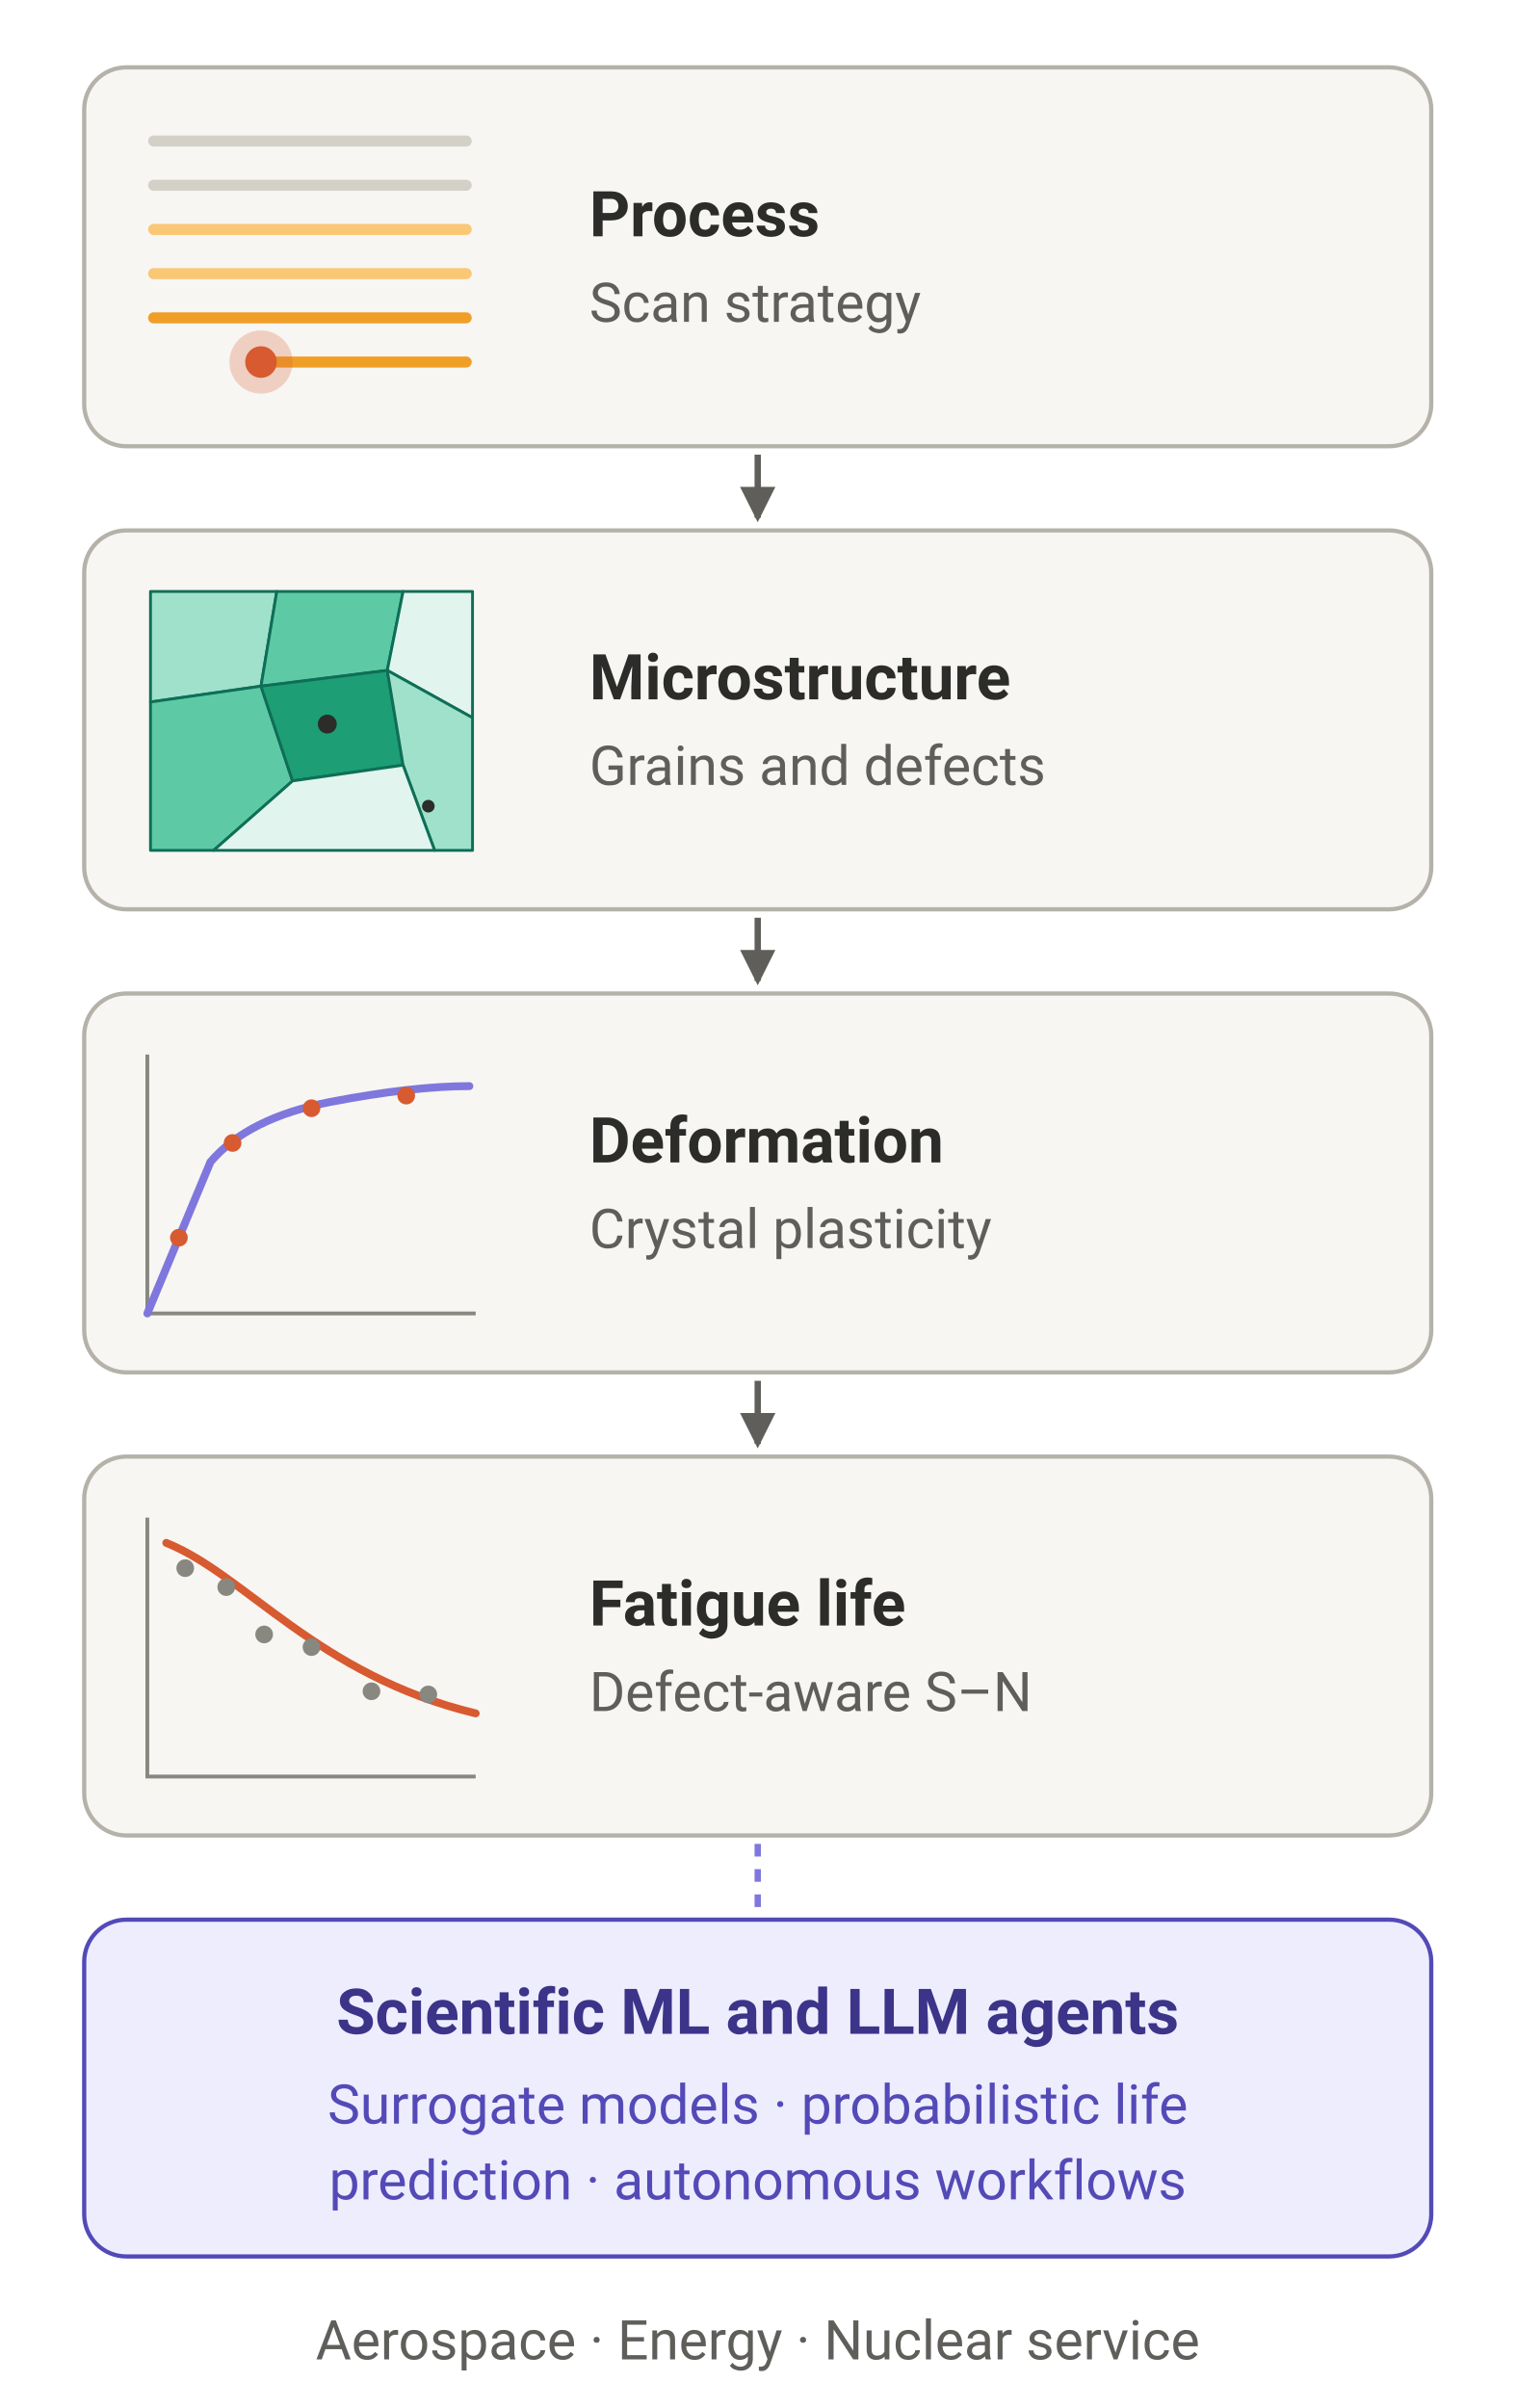
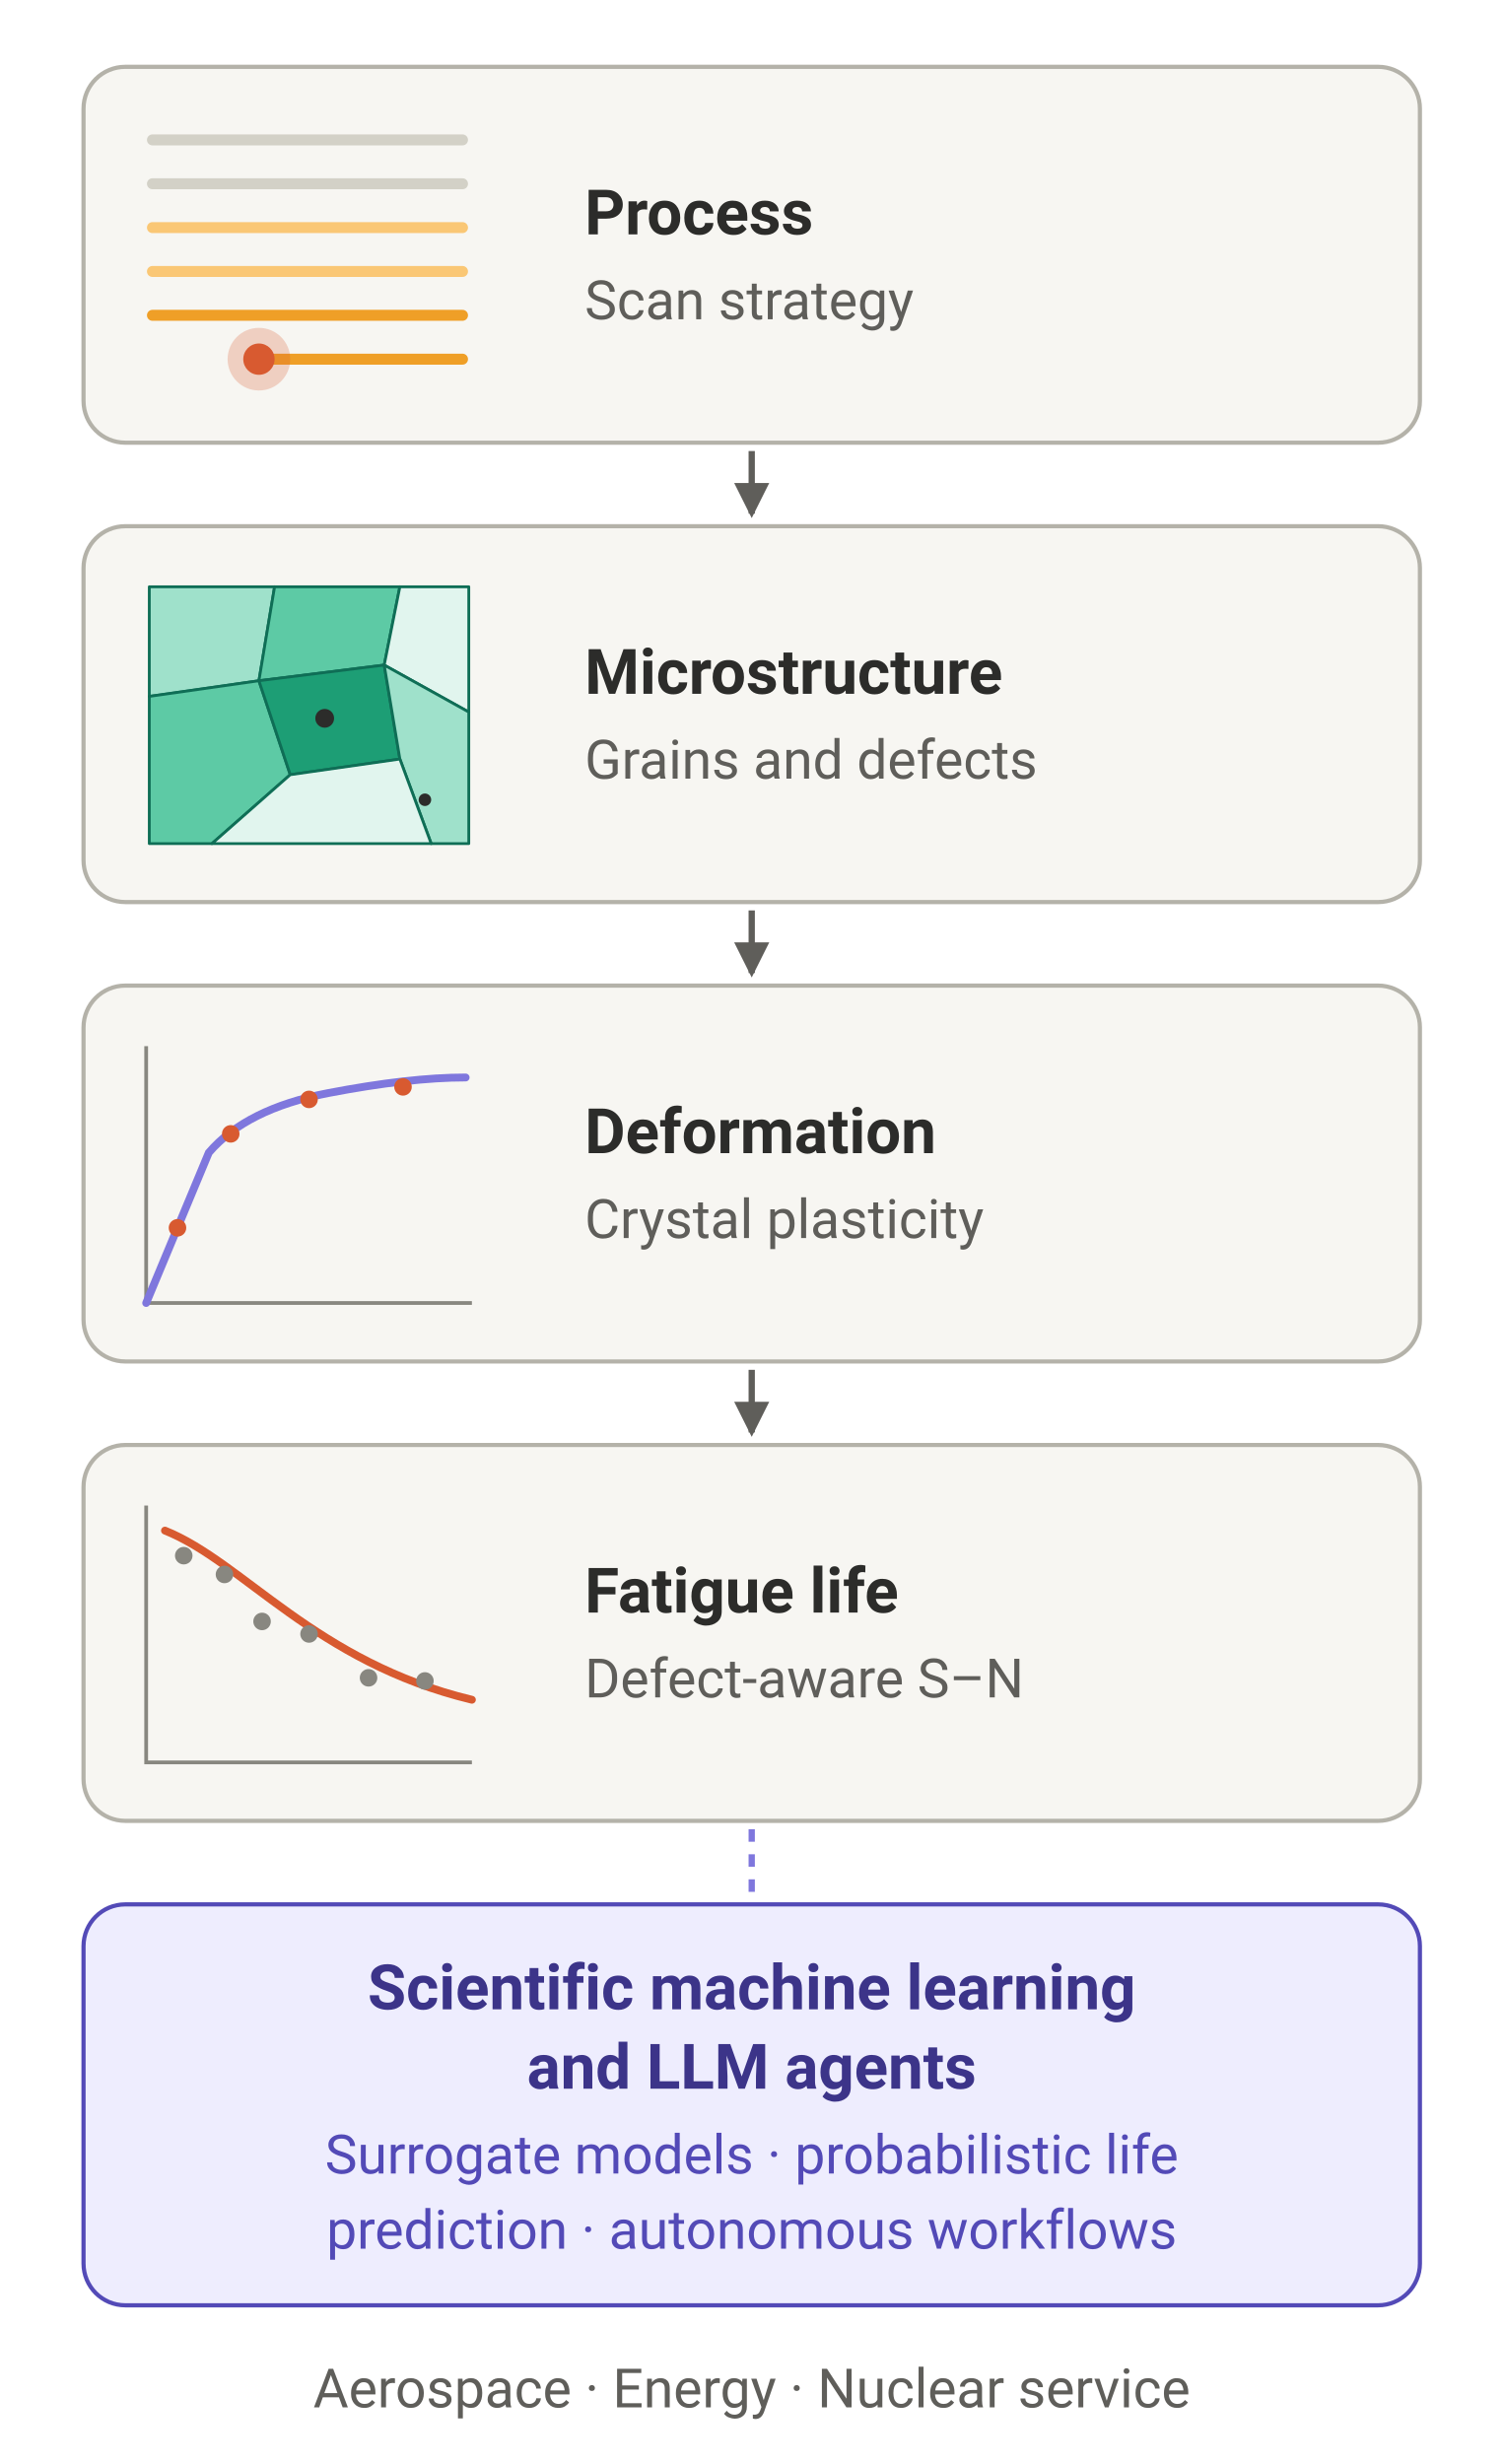
- <svg xmlns="http://www.w3.org/2000/svg" viewBox="0 0 360 572" role="img" aria-labelledby="t d">
+ <svg xmlns="http://www.w3.org/2000/svg" viewBox="0 0 360 590" role="img" aria-labelledby="t d">
  <style>
text{font-family:-apple-system,BlinkMacSystemFont,"Segoe UI",Roboto,"Helvetica Neue",Arial,sans-serif;dominant-baseline:central}
.h{font-size:15px;font-weight:600;fill:#2C2C2A}.s{font-size:13px;fill:#5F5E5A}.c{text-anchor:middle}
</style>
  <defs>
    <marker id="mg" viewBox="0 0 10 10" refX="8" refY="5" markerWidth="7" markerHeight="7" orient="auto">
      <path d="M1 1L9 5L1 9z" fill="#5F5E5A" />
    </marker>
    <marker id="mv" viewBox="0 0 10 10" refX="8" refY="5" markerWidth="7" markerHeight="7" orient="auto">
      <path d="M1 1L9 5L1 9z" fill="#7F77DD" />
    </marker>
  </defs>
  <g fill="#F7F6F2" stroke="#B4B2A9">
    <rect x="20" y="16" width="320" height="90" rx="10" />
    <rect x="20" y="126" width="320" height="90" rx="10" />
    <rect x="20" y="236" width="320" height="90" rx="10" />
    <rect x="20" y="346" width="320" height="90" rx="10" />
  </g>
  <g transform="translate(-7,-13) scale(0.75)">
    <g stroke-linecap="round" stroke-width="3.5">
      <line x1="58" y1="62" x2="157" y2="62" stroke="#D3D1C7" />
      <line x1="157" y1="76" x2="58" y2="76" stroke="#D3D1C7" />
      <line x1="58" y1="90" x2="157" y2="90" stroke="#FAC775" />
      <line x1="157" y1="104" x2="58" y2="104" stroke="#FAC775" />
      <line x1="58" y1="118" x2="157" y2="118" stroke="#EF9F27" />
      <line x1="157" y1="132" x2="96" y2="132" stroke="#EF9F27" />
    </g>
    <circle cx="92" cy="132" r="10" fill="#D85A30" opacity="0.25" />
    <circle cx="92" cy="132" r="5" fill="#D85A30" />
  </g>
  <g transform="translate(-123.25,97) scale(0.75)">
    <g stroke="#0F6E56" stroke-width="0.9" stroke-linejoin="round">
      <polygon points="212,58 252,58 247,88 212,93" fill="#9FE1CB" />
      <polygon points="252,58 292,58 287,83 247,88" fill="#5DCAA5" />
      <polygon points="292,58 314,58 314,98 287,83" fill="#E1F5EE" />
      <polygon points="212,93 247,88 257,118 232,140 212,140" fill="#5DCAA5" />
      <polygon points="247,88 287,83 292,113 257,118" fill="#1D9E75" />
      <polygon points="287,83 314,98 314,140 302,140 292,113" fill="#9FE1CB" />
      <polygon points="232,140 257,118 292,113 302,140" fill="#E1F5EE" />
    </g>
    <circle cx="268" cy="100" r="3" fill="#2C2C2A" />
    <circle cx="300" cy="126" r="2" fill="#2C2C2A" />
  </g>
  <g transform="translate(-239.5,207) scale(0.75)">
    <path d="M366 58V140H470" fill="none" stroke="#888780" stroke-width="1.2" />
    <path d="M366 140L386 92Q398 78 424 73T468 68" fill="none" stroke="#7F77DD" stroke-width="2.5" stroke-linecap="round" />
    <g fill="#D85A30">
      <circle cx="376" cy="116" r="2.8" />
      <circle cx="393" cy="86" r="2.8" />
      <circle cx="418" cy="75" r="2.8" />
      <circle cx="448" cy="71" r="2.8" />
    </g>
  </g>
  <g transform="translate(-355.75,317) scale(0.75)">
    <path d="M521 58V140H625" fill="none" stroke="#888780" stroke-width="1.2" />
    <path d="M527 66C552 76 575 108 625 120" fill="none" stroke="#D85A30" stroke-width="2.5" stroke-linecap="round" />
    <g fill="#888780">
      <circle cx="533" cy="74" r="2.8" />
      <circle cx="546" cy="80" r="2.8" />
      <circle cx="558" cy="95" r="2.8" />
      <circle cx="573" cy="99" r="2.8" />
      <circle cx="592" cy="113" r="2.8" />
      <circle cx="610" cy="114" r="2.8" />
    </g>
  </g>
  <text class="h" x="140" y="51">Process</text>
  <text class="s" x="140" y="72">Scan strategy</text>
  <text class="h" x="140" y="161">Microstructure</text>
  <text class="s" x="140" y="182">Grains and defects</text>
  <text class="h" x="140" y="271">Deformation</text>
  <text class="s" x="140" y="292">Crystal plasticity</text>
  <text class="h" x="140" y="381">Fatigue life</text>
  <text class="s" x="140" y="402">Defect-aware S–N</text>
  <g stroke="#5F5E5A" stroke-width="1.5">
    <line x1="180" y1="108" x2="180" y2="123" marker-end="url(#mg)" />
    <line x1="180" y1="218" x2="180" y2="233" marker-end="url(#mg)" />
    <line x1="180" y1="328" x2="180" y2="343" marker-end="url(#mg)" />
  </g>
  <line x1="180" y1="438" x2="180" y2="453" stroke="#7F77DD" stroke-width="1.5" stroke-dasharray="3 3" />
-   <rect x="20" y="456" width="320" height="80" rx="10" fill="#EEEDFE" stroke="#534AB7" />
-   <text class="c" x="180" y="478" style="font-size:15px;font-weight:600;fill:#3C3489">Scientific ML and LLM agents</text>
-   <text class="c" x="180" y="500" style="font-size:13px;fill:#534AB7">Surrogate models · probabilistic life</text>
-   <text class="c" x="180" y="518" style="font-size:13px;fill:#534AB7">prediction · autonomous workflows</text>
-   <text class="s c" x="180" y="556">Aerospace · Energy · Nuclear service</text>
+   <rect x="20" y="456" width="320" height="96" rx="10" fill="#EEEDFE" stroke="#534AB7" />
+   <text class="c" x="180" y="476" style="font-size:15px;font-weight:600;fill:#3C3489">Scientific machine learning</text>
+   <text class="c" x="180" y="495" style="font-size:15px;font-weight:600;fill:#3C3489">and LLM agents</text>
+   <text class="c" x="180" y="516" style="font-size:13px;fill:#534AB7">Surrogate models · probabilistic life</text>
+   <text class="c" x="180" y="534" style="font-size:13px;fill:#534AB7">prediction · autonomous workflows</text>
+   <text class="s c" x="180" y="572">Aerospace · Energy · Nuclear service</text>
</svg>
